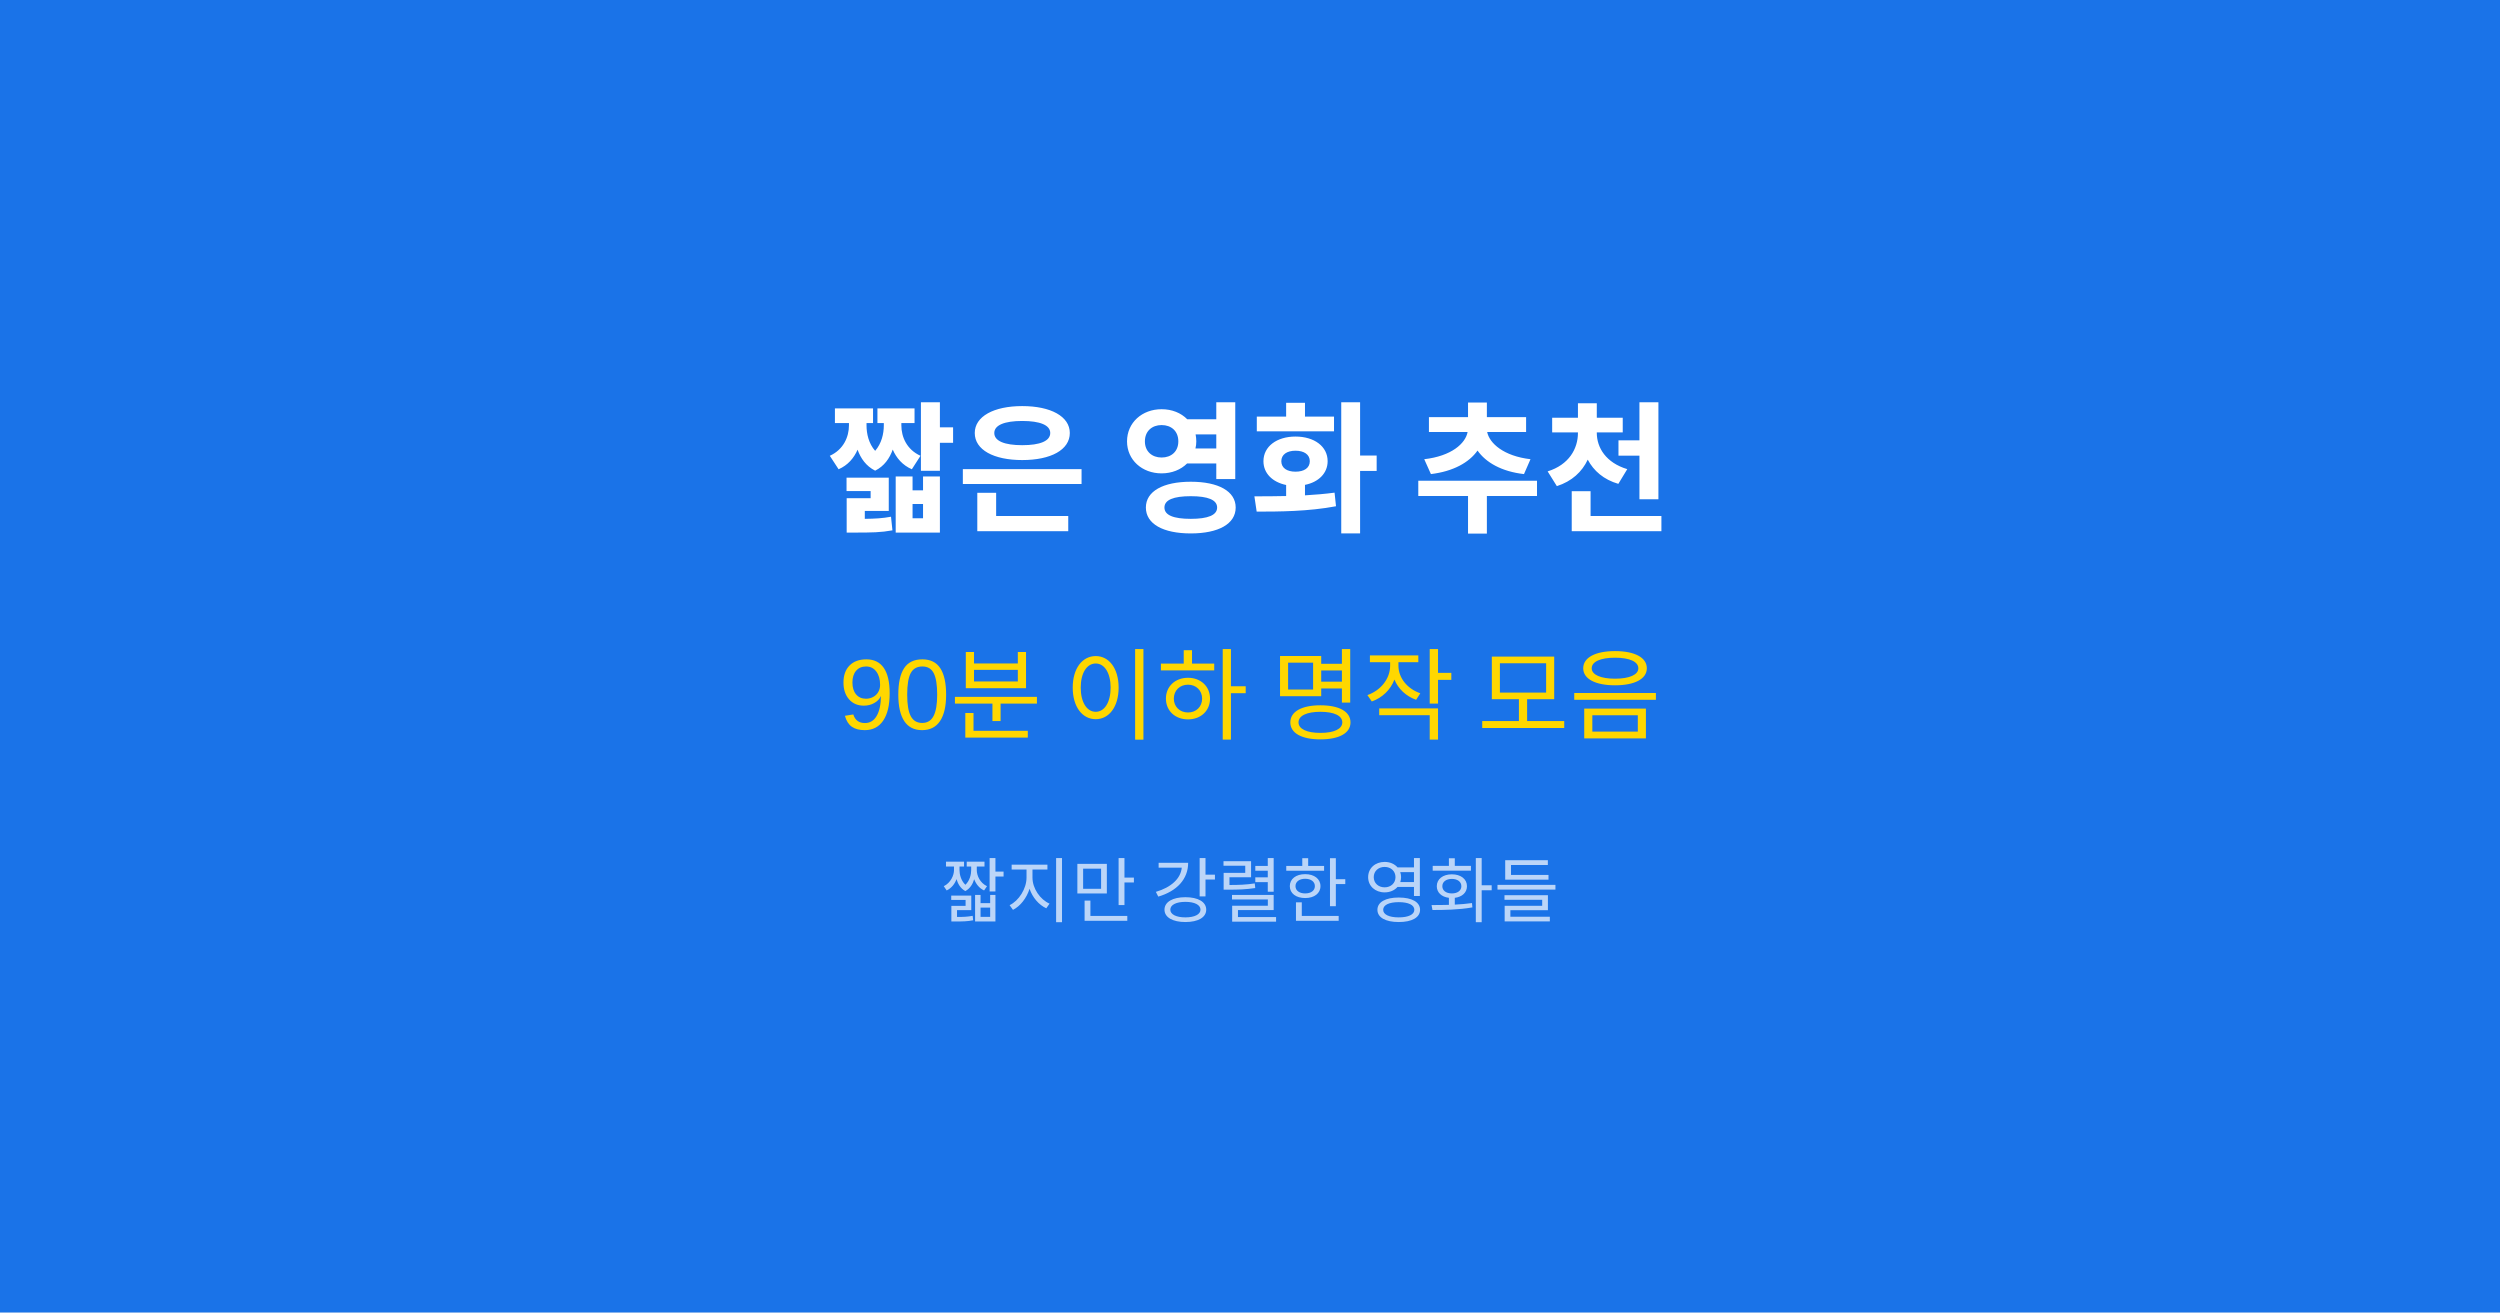
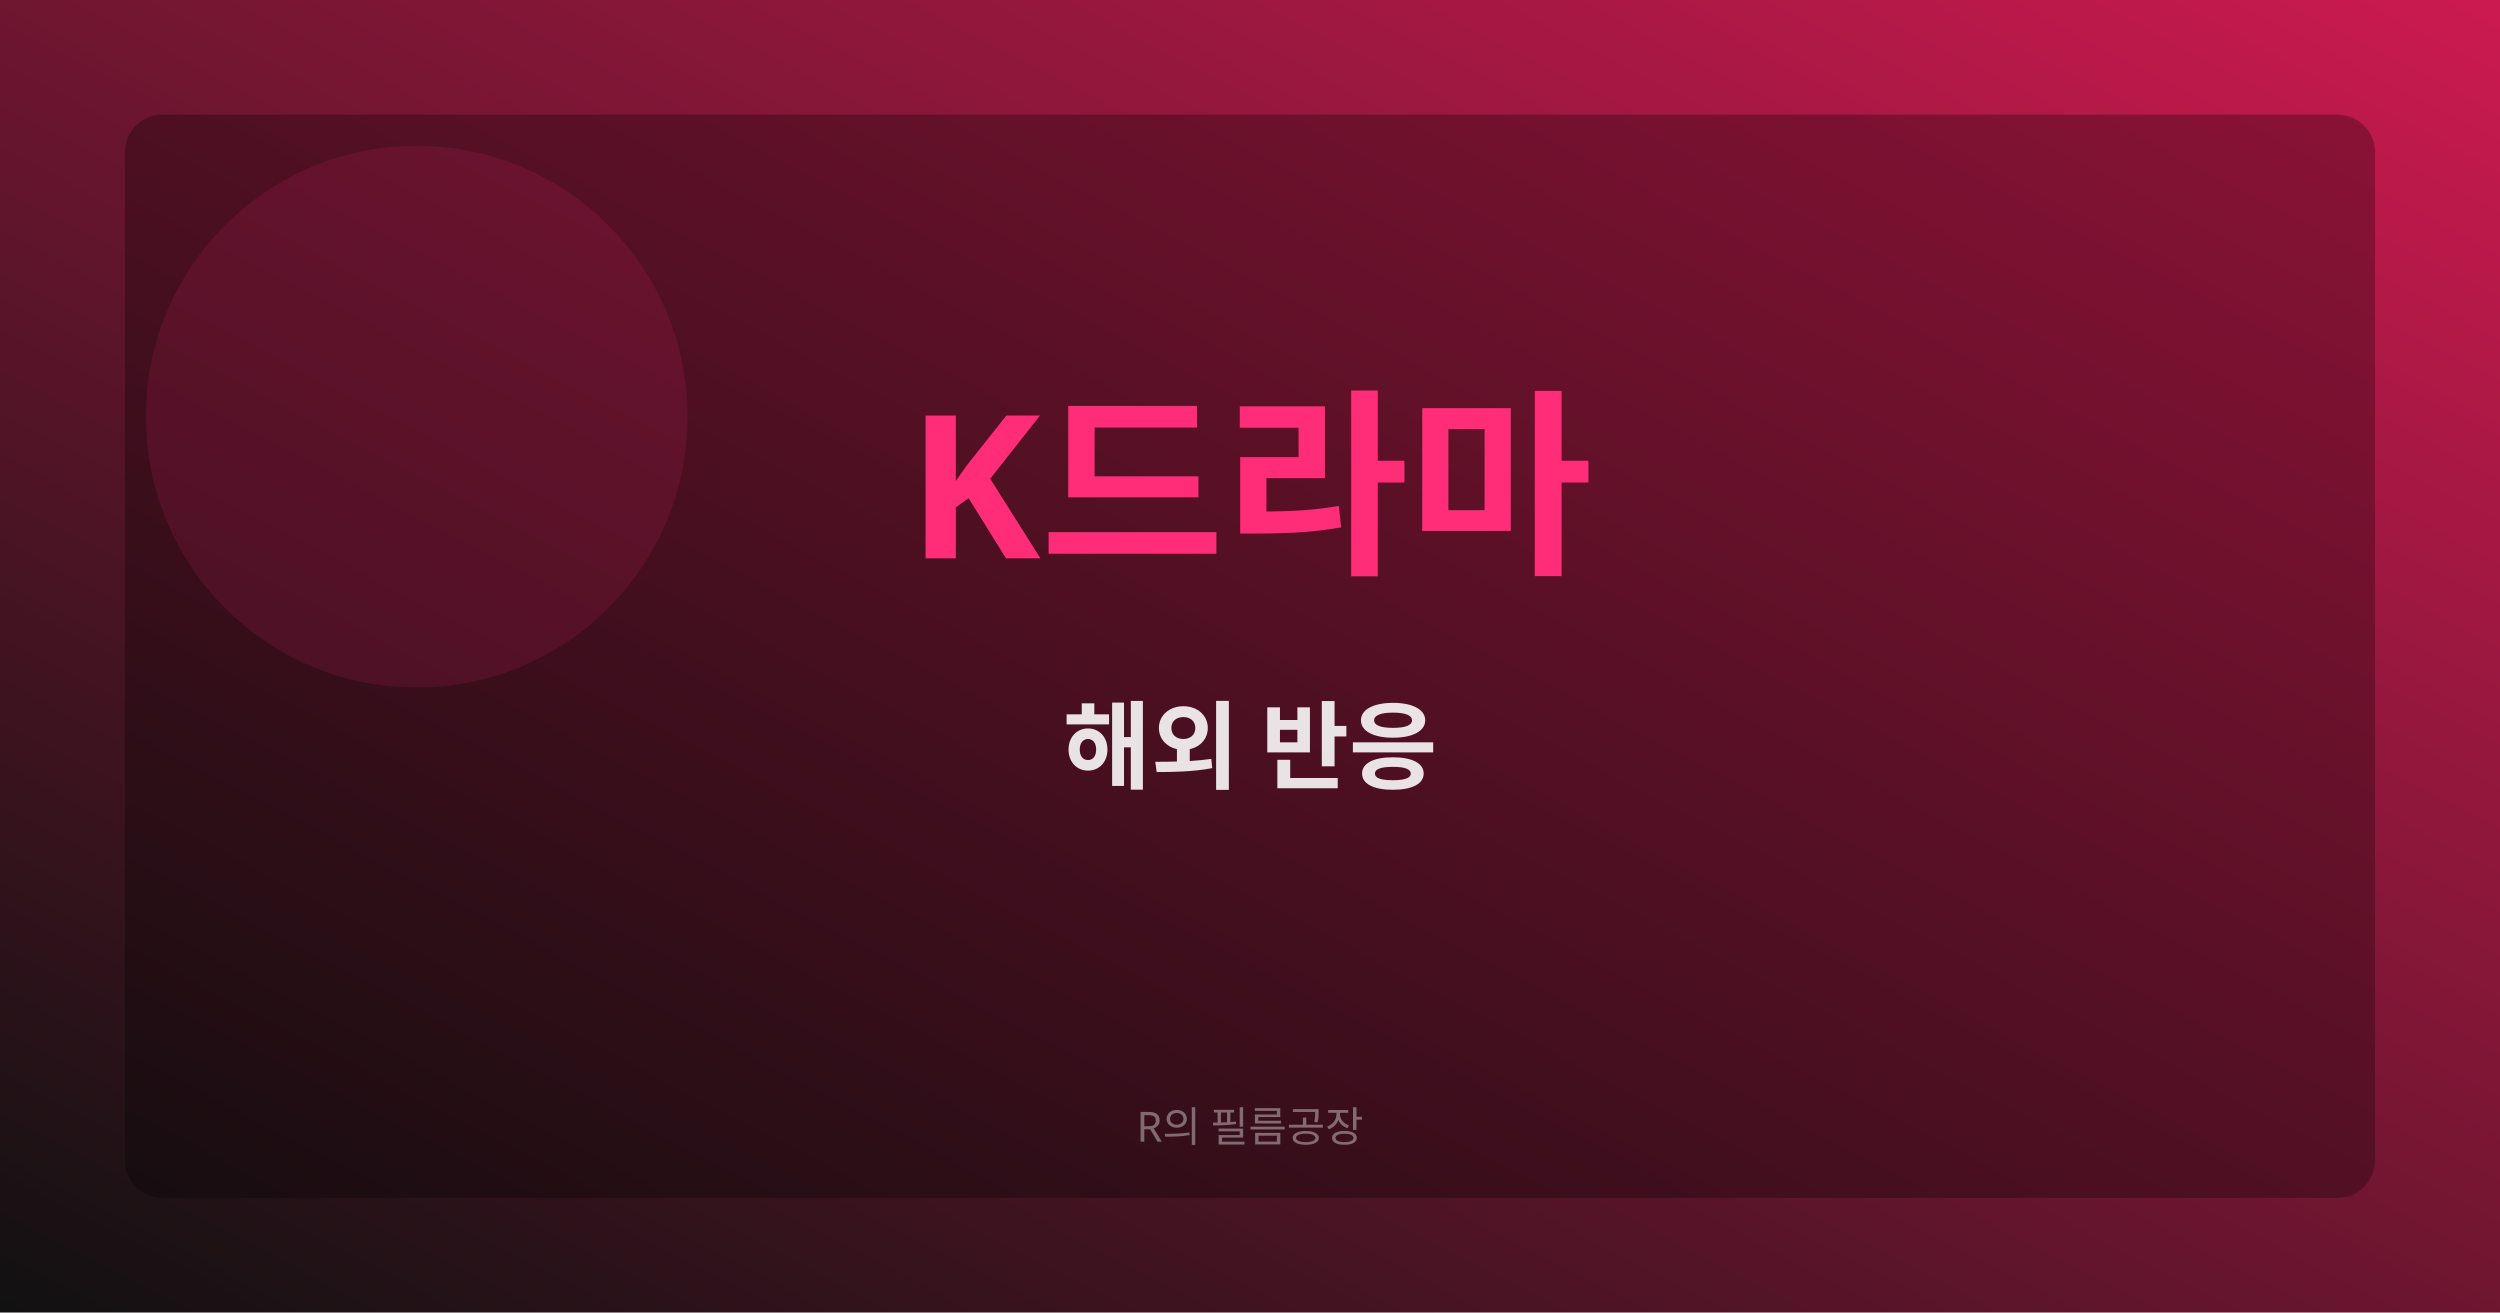
- <svg xmlns="http://www.w3.org/2000/svg" width="1200" height="630" viewBox="0 0 1200 630">
-   <rect width="1200" height="630" fill="#1a73e8" />
-   <text x="600" y="250" font-family="Arial, sans-serif" font-size="68" font-weight="bold" fill="white" text-anchor="middle">짧은 영화 추천</text>
-   <text x="600" y="350" font-family="Arial, sans-serif" font-size="48" fill="#FFD700" text-anchor="middle">90분 이하 명작 모음</text>
-   <text x="600" y="440" font-family="Arial, sans-serif" font-size="34" fill="rgba(255,255,255,0.7)" text-anchor="middle">짧지만 강렬한 영화들</text>
+ <svg xmlns="http://www.w3.org/2000/svg" width="1200" height="630">
+   <defs>
+     <linearGradient id="bg" x1="0%" y1="100%" x2="100%" y2="0%">
+       <stop offset="0%" style="stop-color:#111111" />
+       <stop offset="100%" style="stop-color:#cc1a50" />
+     </linearGradient>
+   </defs>
+   <rect width="1200" height="630" fill="url(#bg)" />
+   <rect x="60" y="55" width="1080" height="520" rx="18" fill="rgba(0,0,0,0.28)" />
+   <circle cx="200" cy="200" r="130" fill="rgba(255,45,120,0.12)" />
+   <text x="600" y="268" text-anchor="middle" font-size="96" font-weight="900" fill="#ff2d78" font-family="Pretendard, sans-serif">K드라마</text>
+   <text x="600" y="375" text-anchor="middle" font-size="46" font-weight="700" fill="rgba(255,255,255,0.88)" font-family="Pretendard, sans-serif">해외 반응</text>
+   <text x="600" y="548" text-anchor="middle" font-size="20" fill="rgba(255,255,255,0.38)" font-family="Pretendard, sans-serif">R의 필름공장</text>
</svg>
